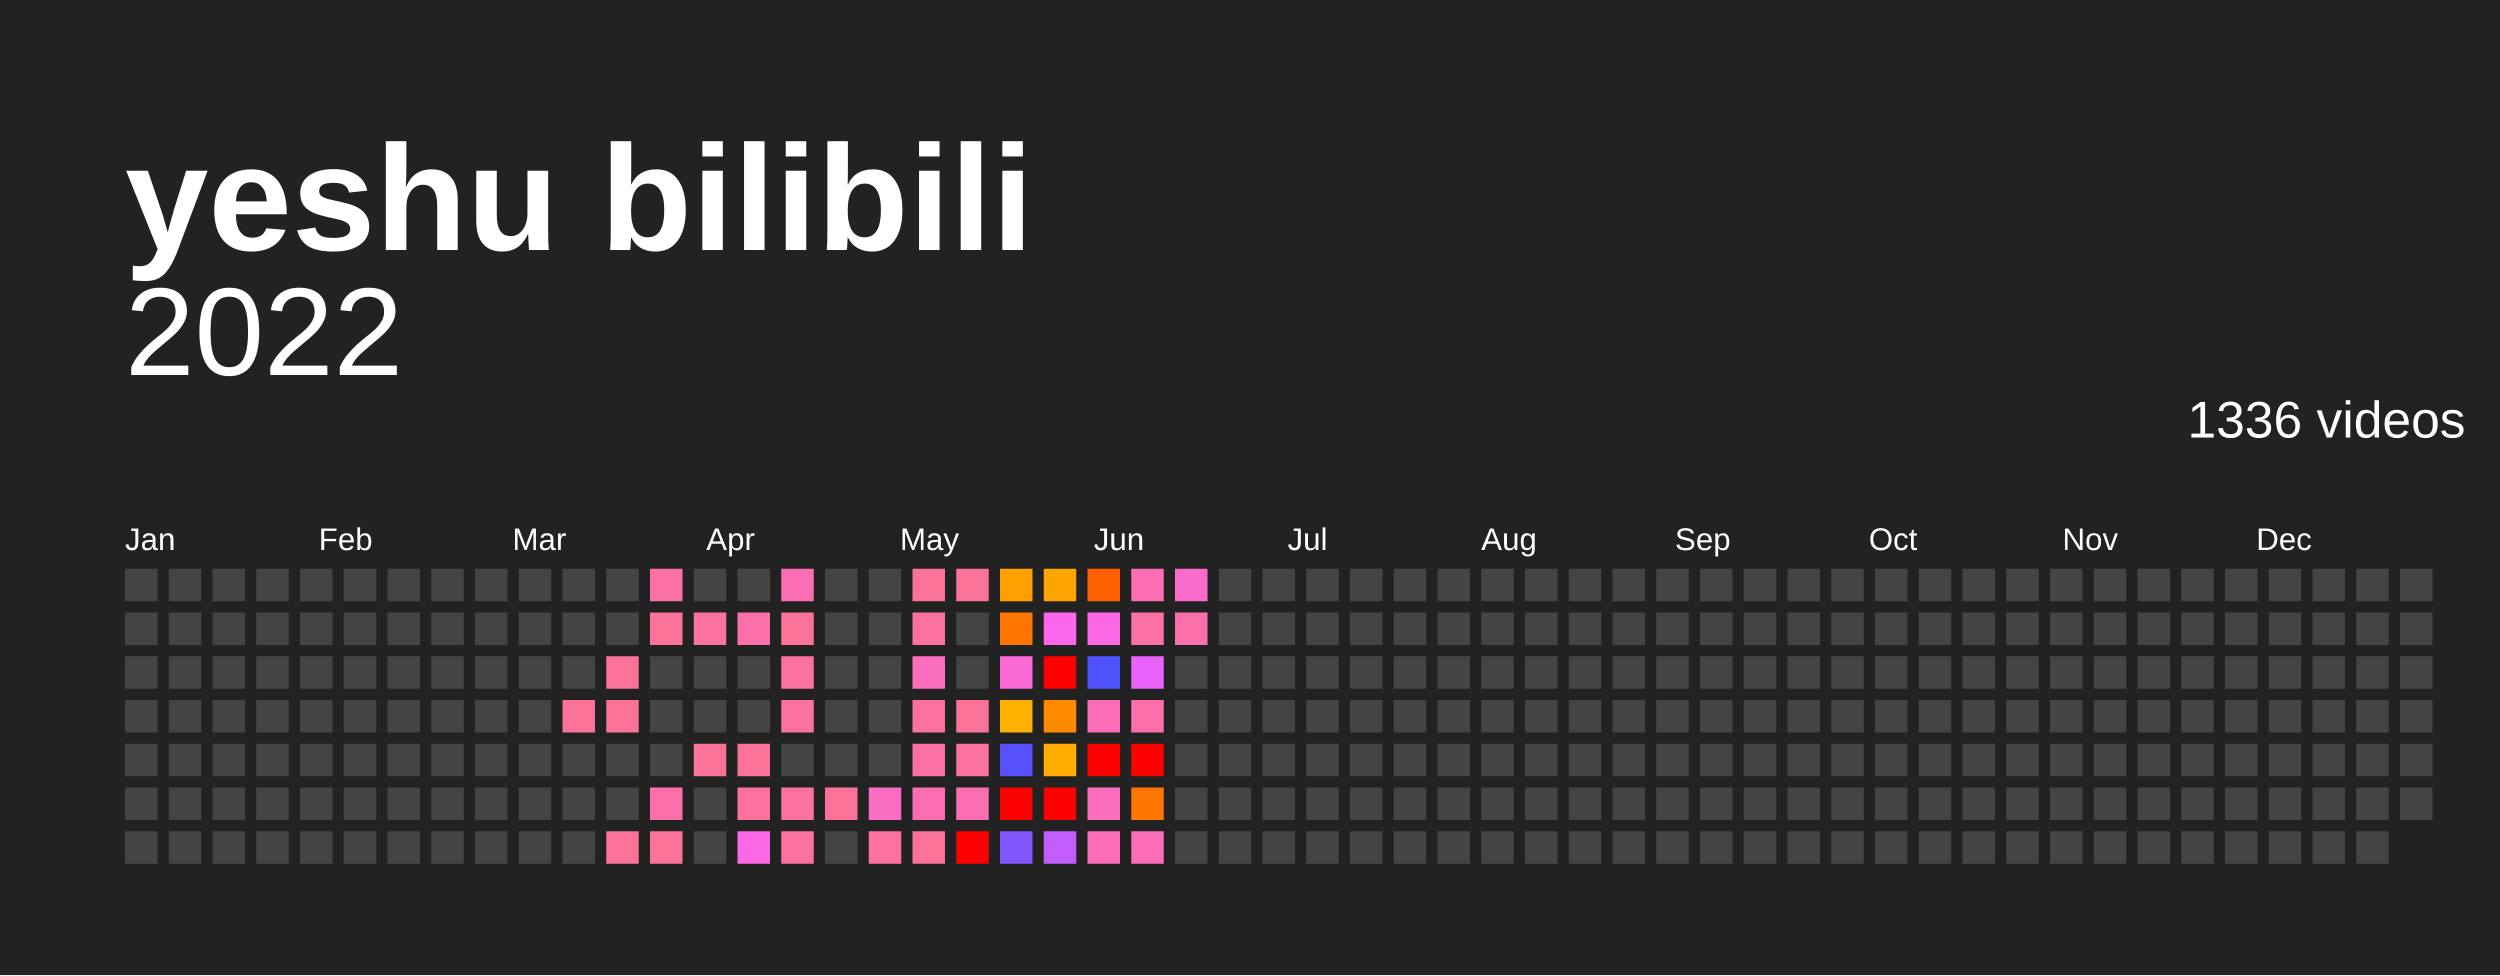
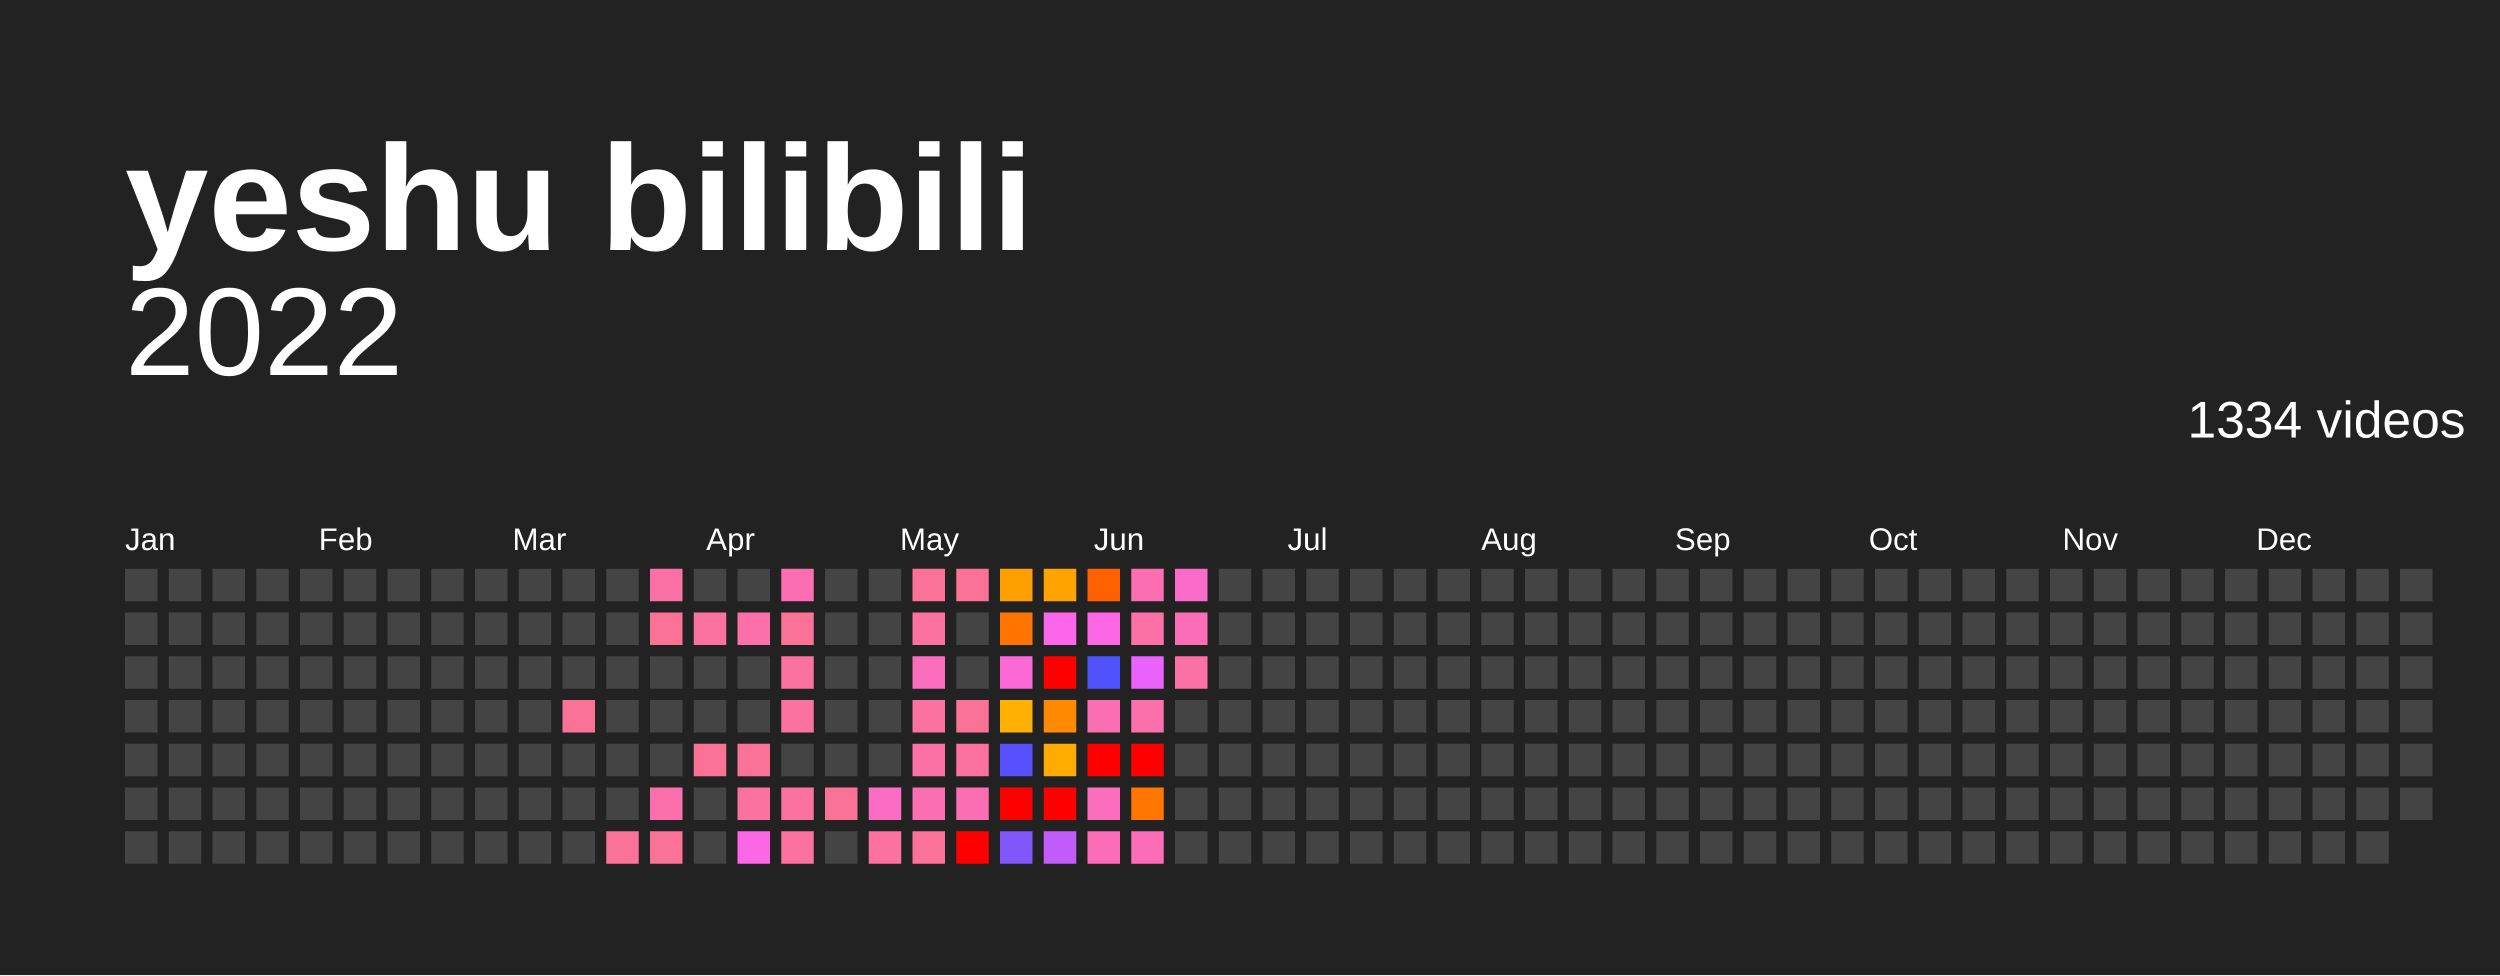
<svg xmlns="http://www.w3.org/2000/svg" baseProfile="full" height="78mm" version="1.1" viewBox="0,0,200,78" width="200mm">
  <defs />
  <rect fill="#222222" height="78" width="200" x="0" y="0" />
  <text fill="#FFFFFF" style="font-size:12px; font-family:Arial; font-weight:bold;" x="10" y="20">yeshu bilibili</text>
  <text alignment-baseline="hanging" fill="#FFFFFF" style="font-size:10.0px; font-family:Arial;" x="10" y="30">2022</text>
-   <text alignment-baseline="hanging" fill="#FFFFFF" style="font-size:4.125px; font-family:Arial;" x="175" y="35">1336 videos</text>
+   <text alignment-baseline="hanging" fill="#FFFFFF" style="font-size:4.125px; font-family:Arial;" x="175" y="35">1334 videos</text>
  <text fill="#FFFFFF" style="font-size:2.5px; font-family:Arial" x="10.0" y="44">Jan</text>
  <text fill="#FFFFFF" style="font-size:2.5px; font-family:Arial" x="25.5" y="44">Feb</text>
  <text fill="#FFFFFF" style="font-size:2.5px; font-family:Arial" x="41.0" y="44">Mar</text>
  <text fill="#FFFFFF" style="font-size:2.5px; font-family:Arial" x="56.5" y="44">Apr</text>
  <text fill="#FFFFFF" style="font-size:2.5px; font-family:Arial" x="72.0" y="44">May</text>
  <text fill="#FFFFFF" style="font-size:2.5px; font-family:Arial" x="87.5" y="44">Jun</text>
  <text fill="#FFFFFF" style="font-size:2.5px; font-family:Arial" x="103.0" y="44">Jul</text>
  <text fill="#FFFFFF" style="font-size:2.5px; font-family:Arial" x="118.5" y="44">Aug</text>
  <text fill="#FFFFFF" style="font-size:2.5px; font-family:Arial" x="134.0" y="44">Sep</text>
  <text fill="#FFFFFF" style="font-size:2.5px; font-family:Arial" x="149.5" y="44">Oct</text>
  <text fill="#FFFFFF" style="font-size:2.5px; font-family:Arial" x="165.0" y="44">Nov</text>
  <text fill="#FFFFFF" style="font-size:2.5px; font-family:Arial" x="180.5" y="44">Dec</text>
  <rect fill="#444444" height="2.6" width="2.6" x="10.0" y="45.5" />
  <rect fill="#444444" height="2.6" width="2.6" x="10.0" y="49.0" />
  <rect fill="#444444" height="2.6" width="2.6" x="10.0" y="52.5" />
  <rect fill="#444444" height="2.6" width="2.6" x="10.0" y="56.0" />
  <rect fill="#444444" height="2.6" width="2.6" x="10.0" y="59.5" />
  <rect fill="#444444" height="2.6" width="2.6" x="10.0" y="63.0" />
  <rect fill="#444444" height="2.6" width="2.6" x="10.0" y="66.5" />
  <rect fill="#444444" height="2.6" width="2.6" x="13.5" y="45.5" />
  <rect fill="#444444" height="2.6" width="2.6" x="13.5" y="49.0" />
  <rect fill="#444444" height="2.6" width="2.6" x="13.5" y="52.5" />
  <rect fill="#444444" height="2.6" width="2.6" x="13.5" y="56.0" />
  <rect fill="#444444" height="2.6" width="2.6" x="13.5" y="59.5" />
  <rect fill="#444444" height="2.6" width="2.6" x="13.5" y="63.0" />
  <rect fill="#444444" height="2.6" width="2.6" x="13.5" y="66.5" />
  <rect fill="#444444" height="2.6" width="2.6" x="17.0" y="45.5" />
  <rect fill="#444444" height="2.6" width="2.6" x="17.0" y="49.0" />
  <rect fill="#444444" height="2.6" width="2.6" x="17.0" y="52.5" />
  <rect fill="#444444" height="2.6" width="2.6" x="17.0" y="56.0" />
  <rect fill="#444444" height="2.6" width="2.6" x="17.0" y="59.5" />
  <rect fill="#444444" height="2.6" width="2.6" x="17.0" y="63.0" />
  <rect fill="#444444" height="2.6" width="2.6" x="17.0" y="66.5" />
  <rect fill="#444444" height="2.6" width="2.6" x="20.5" y="45.5" />
  <rect fill="#444444" height="2.6" width="2.6" x="20.5" y="49.0" />
  <rect fill="#444444" height="2.6" width="2.6" x="20.5" y="52.5" />
  <rect fill="#444444" height="2.6" width="2.6" x="20.5" y="56.0" />
  <rect fill="#444444" height="2.6" width="2.6" x="20.5" y="59.5" />
  <rect fill="#444444" height="2.6" width="2.6" x="20.5" y="63.0" />
  <rect fill="#444444" height="2.6" width="2.6" x="20.5" y="66.5" />
  <rect fill="#444444" height="2.6" width="2.6" x="24.0" y="45.5" />
  <rect fill="#444444" height="2.6" width="2.6" x="24.0" y="49.0" />
  <rect fill="#444444" height="2.6" width="2.6" x="24.0" y="52.5" />
  <rect fill="#444444" height="2.6" width="2.6" x="24.0" y="56.0" />
  <rect fill="#444444" height="2.6" width="2.6" x="24.0" y="59.5" />
  <rect fill="#444444" height="2.6" width="2.6" x="24.0" y="63.0" />
  <rect fill="#444444" height="2.6" width="2.6" x="24.0" y="66.5" />
  <rect fill="#444444" height="2.6" width="2.6" x="27.5" y="45.5" />
  <rect fill="#444444" height="2.6" width="2.6" x="27.5" y="49.0" />
  <rect fill="#444444" height="2.6" width="2.6" x="27.5" y="52.5" />
  <rect fill="#444444" height="2.6" width="2.6" x="27.5" y="56.0" />
  <rect fill="#444444" height="2.6" width="2.6" x="27.5" y="59.5" />
  <rect fill="#444444" height="2.6" width="2.6" x="27.5" y="63.0" />
  <rect fill="#444444" height="2.6" width="2.6" x="27.5" y="66.5" />
  <rect fill="#444444" height="2.6" width="2.6" x="31.0" y="45.5" />
  <rect fill="#444444" height="2.6" width="2.6" x="31.0" y="49.0" />
  <rect fill="#444444" height="2.6" width="2.6" x="31.0" y="52.5" />
  <rect fill="#444444" height="2.6" width="2.6" x="31.0" y="56.0" />
  <rect fill="#444444" height="2.6" width="2.6" x="31.0" y="59.5" />
  <rect fill="#444444" height="2.6" width="2.6" x="31.0" y="63.0" />
  <rect fill="#444444" height="2.6" width="2.6" x="31.0" y="66.5" />
  <rect fill="#444444" height="2.6" width="2.6" x="34.5" y="45.5" />
  <rect fill="#444444" height="2.6" width="2.6" x="34.5" y="49.0" />
  <rect fill="#444444" height="2.6" width="2.6" x="34.5" y="52.5" />
  <rect fill="#444444" height="2.6" width="2.6" x="34.5" y="56.0" />
  <rect fill="#444444" height="2.6" width="2.6" x="34.5" y="59.5" />
  <rect fill="#444444" height="2.6" width="2.6" x="34.5" y="63.0" />
  <rect fill="#444444" height="2.6" width="2.6" x="34.5" y="66.5" />
  <rect fill="#444444" height="2.6" width="2.6" x="38.0" y="45.5" />
  <rect fill="#444444" height="2.6" width="2.6" x="38.0" y="49.0" />
  <rect fill="#444444" height="2.6" width="2.6" x="38.0" y="52.5" />
  <rect fill="#444444" height="2.6" width="2.6" x="38.0" y="56.0" />
  <rect fill="#444444" height="2.6" width="2.6" x="38.0" y="59.5" />
  <rect fill="#444444" height="2.6" width="2.6" x="38.0" y="63.0" />
  <rect fill="#444444" height="2.6" width="2.6" x="38.0" y="66.5" />
  <rect fill="#444444" height="2.6" width="2.6" x="41.5" y="45.5" />
  <rect fill="#444444" height="2.6" width="2.6" x="41.5" y="49.0" />
  <rect fill="#444444" height="2.6" width="2.6" x="41.5" y="52.5" />
  <rect fill="#444444" height="2.6" width="2.6" x="41.5" y="56.0" />
  <rect fill="#444444" height="2.6" width="2.6" x="41.5" y="59.5" />
  <rect fill="#444444" height="2.6" width="2.6" x="41.5" y="63.0" />
  <rect fill="#444444" height="2.6" width="2.6" x="41.5" y="66.5" />
  <rect fill="#444444" height="2.6" width="2.6" x="45.0" y="45.5" />
  <rect fill="#444444" height="2.6" width="2.6" x="45.0" y="49.0" />
  <rect fill="#444444" height="2.6" width="2.6" x="45.0" y="52.5" />
  <rect fill="#fb7299" height="2.6" width="2.6" x="45.0" y="56.0" />
  <rect fill="#444444" height="2.6" width="2.6" x="45.0" y="59.5" />
  <rect fill="#444444" height="2.6" width="2.6" x="45.0" y="63.0" />
  <rect fill="#444444" height="2.6" width="2.6" x="45.0" y="66.5" />
  <rect fill="#444444" height="2.6" width="2.6" x="48.5" y="45.5" />
  <rect fill="#444444" height="2.6" width="2.6" x="48.5" y="49.0" />
-   <rect fill="#fb7299" height="2.6" width="2.6" x="48.5" y="52.5" />
-   <rect fill="#fb7299" height="2.6" width="2.6" x="48.5" y="56.0" />
+   <rect fill="#444444" height="2.6" width="2.6" x="48.5" y="52.5" />
+   <rect fill="#444444" height="2.6" width="2.6" x="48.5" y="56.0" />
  <rect fill="#444444" height="2.6" width="2.6" x="48.5" y="59.5" />
  <rect fill="#444444" height="2.6" width="2.6" x="48.5" y="63.0" />
  <rect fill="#fb7299" height="2.6" width="2.6" x="48.5" y="66.5" />
  <rect fill="#fb70a5" height="2.6" width="2.6" x="52.0" y="45.5" />
  <rect fill="#fb7299" height="2.6" width="2.6" x="52.0" y="49.0" />
  <rect fill="#444444" height="2.6" width="2.6" x="52.0" y="52.5" />
  <rect fill="#444444" height="2.6" width="2.6" x="52.0" y="56.0" />
  <rect fill="#444444" height="2.6" width="2.6" x="52.0" y="59.5" />
  <rect fill="#fb6fab" height="2.6" width="2.6" x="52.0" y="63.0" />
  <rect fill="#fb7299" height="2.6" width="2.6" x="52.0" y="66.5" />
  <rect fill="#444444" height="2.6" width="2.6" x="55.5" y="45.5" />
  <rect fill="#fb719f" height="2.6" width="2.6" x="55.5" y="49.0" />
  <rect fill="#444444" height="2.6" width="2.6" x="55.5" y="52.5" />
  <rect fill="#444444" height="2.6" width="2.6" x="55.5" y="56.0" />
  <rect fill="#fb7299" height="2.6" width="2.6" x="55.5" y="59.5" />
  <rect fill="#444444" height="2.6" width="2.6" x="55.5" y="63.0" />
  <rect fill="#444444" height="2.6" width="2.6" x="55.5" y="66.5" />
  <rect fill="#444444" height="2.6" width="2.6" x="59.0" y="45.5" />
  <rect fill="#fb6fab" height="2.6" width="2.6" x="59.0" y="49.0" />
  <rect fill="#444444" height="2.6" width="2.6" x="59.0" y="52.5" />
  <rect fill="#444444" height="2.6" width="2.6" x="59.0" y="56.0" />
  <rect fill="#fb7299" height="2.6" width="2.6" x="59.0" y="59.5" />
  <rect fill="#fb719f" height="2.6" width="2.6" x="59.0" y="63.0" />
  <rect fill="#fb67e4" height="2.6" width="2.6" x="59.0" y="66.5" />
  <rect fill="#fb6eb1" height="2.6" width="2.6" x="62.5" y="45.5" />
  <rect fill="#fb7299" height="2.6" width="2.6" x="62.5" y="49.0" />
  <rect fill="#fb719f" height="2.6" width="2.6" x="62.5" y="52.5" />
  <rect fill="#fb719f" height="2.6" width="2.6" x="62.5" y="56.0" />
  <rect fill="#444444" height="2.6" width="2.6" x="62.5" y="59.5" />
  <rect fill="#fb719f" height="2.6" width="2.6" x="62.5" y="63.0" />
  <rect fill="#fb719f" height="2.6" width="2.6" x="62.5" y="66.5" />
  <rect fill="#444444" height="2.6" width="2.6" x="66.0" y="45.5" />
  <rect fill="#444444" height="2.6" width="2.6" x="66.0" y="49.0" />
  <rect fill="#444444" height="2.6" width="2.6" x="66.0" y="52.5" />
  <rect fill="#444444" height="2.6" width="2.6" x="66.0" y="56.0" />
  <rect fill="#444444" height="2.6" width="2.6" x="66.0" y="59.5" />
  <rect fill="#fb7299" height="2.6" width="2.6" x="66.0" y="63.0" />
  <rect fill="#444444" height="2.6" width="2.6" x="66.0" y="66.5" />
  <rect fill="#444444" height="2.6" width="2.6" x="69.5" y="45.5" />
  <rect fill="#444444" height="2.6" width="2.6" x="69.5" y="49.0" />
  <rect fill="#444444" height="2.6" width="2.6" x="69.5" y="52.5" />
  <rect fill="#444444" height="2.6" width="2.6" x="69.5" y="56.0" />
  <rect fill="#444444" height="2.6" width="2.6" x="69.5" y="59.5" />
  <rect fill="#fb6cc3" height="2.6" width="2.6" x="69.5" y="63.0" />
  <rect fill="#fb719f" height="2.6" width="2.6" x="69.5" y="66.5" />
  <rect fill="#fb7299" height="2.6" width="2.6" x="73.0" y="45.5" />
  <rect fill="#fb719f" height="2.6" width="2.6" x="73.0" y="49.0" />
  <rect fill="#fb6dbd" height="2.6" width="2.6" x="73.0" y="52.5" />
  <rect fill="#fb719f" height="2.6" width="2.6" x="73.0" y="56.0" />
  <rect fill="#fb70a5" height="2.6" width="2.6" x="73.0" y="59.5" />
  <rect fill="#fb6eb1" height="2.6" width="2.6" x="73.0" y="63.0" />
  <rect fill="#fb7299" height="2.6" width="2.6" x="73.0" y="66.5" />
  <rect fill="#fb7299" height="2.6" width="2.6" x="76.5" y="45.5" />
  <rect fill="#444444" height="2.6" width="2.6" x="76.5" y="49.0" />
  <rect fill="#444444" height="2.6" width="2.6" x="76.5" y="52.5" />
  <rect fill="#fb7299" height="2.6" width="2.6" x="76.5" y="56.0" />
  <rect fill="#fb719f" height="2.6" width="2.6" x="76.5" y="59.5" />
  <rect fill="#fb6eb1" height="2.6" width="2.6" x="76.5" y="63.0" />
  <rect fill="red" height="2.6" width="2.6" x="76.5" y="66.5" />
  <rect fill="#ff9f00" height="2.6" width="2.6" x="80.0" y="45.5" />
  <rect fill="#ff7500" height="2.6" width="2.6" x="80.0" y="49.0" />
  <rect fill="#fb69d7" height="2.6" width="2.6" x="80.0" y="52.5" />
  <rect fill="#ffb000" height="2.6" width="2.6" x="80.0" y="56.0" />
  <rect fill="#5651fc" height="2.6" width="2.6" x="80.0" y="59.5" />
  <rect fill="red" height="2.6" width="2.6" x="80.0" y="63.0" />
  <rect fill="#8156fb" height="2.6" width="2.6" x="80.0" y="66.5" />
  <rect fill="#ffa300" height="2.6" width="2.6" x="83.5" y="45.5" />
  <rect fill="#fb66eb" height="2.6" width="2.6" x="83.5" y="49.0" />
  <rect fill="red" height="2.6" width="2.6" x="83.5" y="52.5" />
  <rect fill="#ff8a00" height="2.6" width="2.6" x="83.5" y="56.0" />
  <rect fill="#ffab00" height="2.6" width="2.6" x="83.5" y="59.5" />
  <rect fill="red" height="2.6" width="2.6" x="83.5" y="63.0" />
  <rect fill="#c25dfb" height="2.6" width="2.6" x="83.5" y="66.5" />
  <rect fill="#ff6000" height="2.6" width="2.6" x="87.0" y="45.5" />
  <rect fill="#fb67e4" height="2.6" width="2.6" x="87.0" y="49.0" />
  <rect fill="#5053fc" height="2.6" width="2.6" x="87.0" y="52.5" />
-   <rect fill="#fb6db7" height="2.6" width="2.6" x="87.0" y="56.0" />
+   <rect fill="#fb6eb1" height="2.6" width="2.6" x="87.0" y="56.0" />
  <rect fill="red" height="2.6" width="2.6" x="87.0" y="59.5" />
  <rect fill="#fb6dbd" height="2.6" width="2.6" x="87.0" y="63.0" />
  <rect fill="#fb6db7" height="2.6" width="2.6" x="87.0" y="66.5" />
  <rect fill="#fb6eb1" height="2.6" width="2.6" x="90.5" y="45.5" />
  <rect fill="#fb70a5" height="2.6" width="2.6" x="90.5" y="49.0" />
  <rect fill="#e862fb" height="2.6" width="2.6" x="90.5" y="52.5" />
  <rect fill="#fb6fab" height="2.6" width="2.6" x="90.5" y="56.0" />
  <rect fill="red" height="2.6" width="2.6" x="90.5" y="59.5" />
  <rect fill="#ff7700" height="2.6" width="2.6" x="90.5" y="63.0" />
  <rect fill="#fb6db7" height="2.6" width="2.6" x="90.5" y="66.5" />
  <rect fill="#fb6bca" height="2.6" width="2.6" x="94.0" y="45.5" />
-   <rect fill="#fb6fab" height="2.6" width="2.6" x="94.0" y="49.0" />
-   <rect fill="#444444" height="2.6" width="2.6" x="94.0" y="52.5" />
+   <rect fill="#fb6db7" height="2.6" width="2.6" x="94.0" y="49.0" />
+   <rect fill="#fb70a5" height="2.6" width="2.6" x="94.0" y="52.5" />
  <rect fill="#444444" height="2.6" width="2.6" x="94.0" y="56.0" />
  <rect fill="#444444" height="2.6" width="2.6" x="94.0" y="59.5" />
  <rect fill="#444444" height="2.6" width="2.6" x="94.0" y="63.0" />
  <rect fill="#444444" height="2.6" width="2.6" x="94.0" y="66.5" />
  <rect fill="#444444" height="2.6" width="2.6" x="97.5" y="45.5" />
  <rect fill="#444444" height="2.6" width="2.6" x="97.5" y="49.0" />
  <rect fill="#444444" height="2.6" width="2.6" x="97.5" y="52.5" />
  <rect fill="#444444" height="2.6" width="2.6" x="97.5" y="56.0" />
  <rect fill="#444444" height="2.6" width="2.6" x="97.5" y="59.5" />
  <rect fill="#444444" height="2.6" width="2.6" x="97.5" y="63.0" />
  <rect fill="#444444" height="2.6" width="2.6" x="97.5" y="66.5" />
  <rect fill="#444444" height="2.6" width="2.6" x="101.0" y="45.5" />
  <rect fill="#444444" height="2.6" width="2.6" x="101.0" y="49.0" />
  <rect fill="#444444" height="2.6" width="2.6" x="101.0" y="52.5" />
  <rect fill="#444444" height="2.6" width="2.6" x="101.0" y="56.0" />
  <rect fill="#444444" height="2.6" width="2.6" x="101.0" y="59.5" />
  <rect fill="#444444" height="2.6" width="2.6" x="101.0" y="63.0" />
  <rect fill="#444444" height="2.6" width="2.6" x="101.0" y="66.5" />
  <rect fill="#444444" height="2.6" width="2.6" x="104.5" y="45.5" />
  <rect fill="#444444" height="2.6" width="2.6" x="104.5" y="49.0" />
  <rect fill="#444444" height="2.6" width="2.6" x="104.5" y="52.5" />
  <rect fill="#444444" height="2.6" width="2.6" x="104.5" y="56.0" />
  <rect fill="#444444" height="2.6" width="2.6" x="104.5" y="59.5" />
  <rect fill="#444444" height="2.6" width="2.6" x="104.5" y="63.0" />
  <rect fill="#444444" height="2.6" width="2.6" x="104.5" y="66.5" />
  <rect fill="#444444" height="2.6" width="2.6" x="108.0" y="45.5" />
  <rect fill="#444444" height="2.6" width="2.6" x="108.0" y="49.0" />
  <rect fill="#444444" height="2.6" width="2.6" x="108.0" y="52.5" />
  <rect fill="#444444" height="2.6" width="2.6" x="108.0" y="56.0" />
  <rect fill="#444444" height="2.6" width="2.6" x="108.0" y="59.5" />
  <rect fill="#444444" height="2.6" width="2.6" x="108.0" y="63.0" />
  <rect fill="#444444" height="2.6" width="2.6" x="108.0" y="66.5" />
  <rect fill="#444444" height="2.6" width="2.6" x="111.5" y="45.5" />
  <rect fill="#444444" height="2.6" width="2.6" x="111.5" y="49.0" />
  <rect fill="#444444" height="2.6" width="2.6" x="111.5" y="52.5" />
  <rect fill="#444444" height="2.6" width="2.6" x="111.5" y="56.0" />
  <rect fill="#444444" height="2.6" width="2.6" x="111.5" y="59.5" />
  <rect fill="#444444" height="2.6" width="2.6" x="111.5" y="63.0" />
  <rect fill="#444444" height="2.6" width="2.6" x="111.5" y="66.5" />
  <rect fill="#444444" height="2.6" width="2.6" x="115.0" y="45.5" />
  <rect fill="#444444" height="2.6" width="2.6" x="115.0" y="49.0" />
  <rect fill="#444444" height="2.6" width="2.6" x="115.0" y="52.5" />
  <rect fill="#444444" height="2.6" width="2.6" x="115.0" y="56.0" />
  <rect fill="#444444" height="2.6" width="2.6" x="115.0" y="59.5" />
  <rect fill="#444444" height="2.6" width="2.6" x="115.0" y="63.0" />
  <rect fill="#444444" height="2.6" width="2.6" x="115.0" y="66.5" />
  <rect fill="#444444" height="2.6" width="2.6" x="118.5" y="45.5" />
  <rect fill="#444444" height="2.6" width="2.6" x="118.5" y="49.0" />
  <rect fill="#444444" height="2.6" width="2.6" x="118.5" y="52.5" />
  <rect fill="#444444" height="2.6" width="2.6" x="118.5" y="56.0" />
  <rect fill="#444444" height="2.6" width="2.6" x="118.5" y="59.5" />
  <rect fill="#444444" height="2.6" width="2.6" x="118.5" y="63.0" />
  <rect fill="#444444" height="2.6" width="2.6" x="118.5" y="66.5" />
  <rect fill="#444444" height="2.6" width="2.6" x="122.0" y="45.5" />
  <rect fill="#444444" height="2.6" width="2.6" x="122.0" y="49.0" />
  <rect fill="#444444" height="2.6" width="2.6" x="122.0" y="52.5" />
  <rect fill="#444444" height="2.6" width="2.6" x="122.0" y="56.0" />
  <rect fill="#444444" height="2.6" width="2.6" x="122.0" y="59.5" />
  <rect fill="#444444" height="2.6" width="2.6" x="122.0" y="63.0" />
  <rect fill="#444444" height="2.6" width="2.6" x="122.0" y="66.5" />
  <rect fill="#444444" height="2.6" width="2.6" x="125.5" y="45.5" />
  <rect fill="#444444" height="2.6" width="2.6" x="125.5" y="49.0" />
  <rect fill="#444444" height="2.6" width="2.6" x="125.5" y="52.5" />
  <rect fill="#444444" height="2.6" width="2.6" x="125.5" y="56.0" />
  <rect fill="#444444" height="2.6" width="2.6" x="125.5" y="59.5" />
  <rect fill="#444444" height="2.6" width="2.6" x="125.5" y="63.0" />
  <rect fill="#444444" height="2.6" width="2.6" x="125.5" y="66.5" />
  <rect fill="#444444" height="2.6" width="2.6" x="129.0" y="45.5" />
  <rect fill="#444444" height="2.6" width="2.6" x="129.0" y="49.0" />
  <rect fill="#444444" height="2.6" width="2.6" x="129.0" y="52.5" />
  <rect fill="#444444" height="2.6" width="2.6" x="129.0" y="56.0" />
  <rect fill="#444444" height="2.6" width="2.6" x="129.0" y="59.5" />
  <rect fill="#444444" height="2.6" width="2.6" x="129.0" y="63.0" />
  <rect fill="#444444" height="2.6" width="2.6" x="129.0" y="66.5" />
  <rect fill="#444444" height="2.6" width="2.6" x="132.5" y="45.5" />
  <rect fill="#444444" height="2.6" width="2.6" x="132.5" y="49.0" />
  <rect fill="#444444" height="2.6" width="2.6" x="132.5" y="52.5" />
  <rect fill="#444444" height="2.6" width="2.6" x="132.5" y="56.0" />
  <rect fill="#444444" height="2.6" width="2.6" x="132.5" y="59.5" />
  <rect fill="#444444" height="2.6" width="2.6" x="132.5" y="63.0" />
  <rect fill="#444444" height="2.6" width="2.6" x="132.5" y="66.5" />
  <rect fill="#444444" height="2.6" width="2.6" x="136.0" y="45.5" />
  <rect fill="#444444" height="2.6" width="2.6" x="136.0" y="49.0" />
  <rect fill="#444444" height="2.6" width="2.6" x="136.0" y="52.5" />
  <rect fill="#444444" height="2.6" width="2.6" x="136.0" y="56.0" />
  <rect fill="#444444" height="2.6" width="2.6" x="136.0" y="59.5" />
  <rect fill="#444444" height="2.6" width="2.6" x="136.0" y="63.0" />
  <rect fill="#444444" height="2.6" width="2.6" x="136.0" y="66.5" />
  <rect fill="#444444" height="2.6" width="2.6" x="139.5" y="45.5" />
  <rect fill="#444444" height="2.6" width="2.6" x="139.5" y="49.0" />
  <rect fill="#444444" height="2.6" width="2.6" x="139.5" y="52.5" />
  <rect fill="#444444" height="2.6" width="2.6" x="139.5" y="56.0" />
  <rect fill="#444444" height="2.6" width="2.6" x="139.5" y="59.5" />
  <rect fill="#444444" height="2.6" width="2.6" x="139.5" y="63.0" />
  <rect fill="#444444" height="2.6" width="2.6" x="139.5" y="66.5" />
  <rect fill="#444444" height="2.6" width="2.6" x="143.0" y="45.5" />
  <rect fill="#444444" height="2.6" width="2.6" x="143.0" y="49.0" />
  <rect fill="#444444" height="2.6" width="2.6" x="143.0" y="52.5" />
  <rect fill="#444444" height="2.6" width="2.6" x="143.0" y="56.0" />
  <rect fill="#444444" height="2.6" width="2.6" x="143.0" y="59.5" />
  <rect fill="#444444" height="2.6" width="2.6" x="143.0" y="63.0" />
  <rect fill="#444444" height="2.6" width="2.6" x="143.0" y="66.5" />
  <rect fill="#444444" height="2.6" width="2.6" x="146.5" y="45.5" />
  <rect fill="#444444" height="2.6" width="2.6" x="146.5" y="49.0" />
  <rect fill="#444444" height="2.6" width="2.6" x="146.5" y="52.5" />
  <rect fill="#444444" height="2.6" width="2.6" x="146.5" y="56.0" />
  <rect fill="#444444" height="2.6" width="2.6" x="146.5" y="59.5" />
  <rect fill="#444444" height="2.6" width="2.6" x="146.5" y="63.0" />
  <rect fill="#444444" height="2.6" width="2.6" x="146.5" y="66.5" />
  <rect fill="#444444" height="2.6" width="2.6" x="150.0" y="45.5" />
  <rect fill="#444444" height="2.6" width="2.6" x="150.0" y="49.0" />
  <rect fill="#444444" height="2.6" width="2.6" x="150.0" y="52.5" />
  <rect fill="#444444" height="2.6" width="2.6" x="150.0" y="56.0" />
  <rect fill="#444444" height="2.6" width="2.6" x="150.0" y="59.5" />
  <rect fill="#444444" height="2.6" width="2.6" x="150.0" y="63.0" />
  <rect fill="#444444" height="2.6" width="2.6" x="150.0" y="66.5" />
  <rect fill="#444444" height="2.6" width="2.6" x="153.5" y="45.5" />
  <rect fill="#444444" height="2.6" width="2.6" x="153.5" y="49.0" />
  <rect fill="#444444" height="2.6" width="2.6" x="153.5" y="52.5" />
  <rect fill="#444444" height="2.6" width="2.6" x="153.5" y="56.0" />
  <rect fill="#444444" height="2.6" width="2.6" x="153.5" y="59.5" />
  <rect fill="#444444" height="2.6" width="2.6" x="153.5" y="63.0" />
  <rect fill="#444444" height="2.6" width="2.6" x="153.5" y="66.5" />
  <rect fill="#444444" height="2.6" width="2.6" x="157.0" y="45.5" />
  <rect fill="#444444" height="2.6" width="2.6" x="157.0" y="49.0" />
  <rect fill="#444444" height="2.6" width="2.6" x="157.0" y="52.5" />
  <rect fill="#444444" height="2.6" width="2.6" x="157.0" y="56.0" />
  <rect fill="#444444" height="2.6" width="2.6" x="157.0" y="59.5" />
  <rect fill="#444444" height="2.6" width="2.6" x="157.0" y="63.0" />
  <rect fill="#444444" height="2.6" width="2.6" x="157.0" y="66.5" />
  <rect fill="#444444" height="2.6" width="2.6" x="160.5" y="45.5" />
  <rect fill="#444444" height="2.6" width="2.6" x="160.5" y="49.0" />
  <rect fill="#444444" height="2.6" width="2.6" x="160.5" y="52.5" />
  <rect fill="#444444" height="2.6" width="2.6" x="160.5" y="56.0" />
  <rect fill="#444444" height="2.6" width="2.6" x="160.5" y="59.5" />
  <rect fill="#444444" height="2.6" width="2.6" x="160.5" y="63.0" />
  <rect fill="#444444" height="2.6" width="2.6" x="160.5" y="66.5" />
  <rect fill="#444444" height="2.6" width="2.6" x="164.0" y="45.5" />
  <rect fill="#444444" height="2.6" width="2.6" x="164.0" y="49.0" />
  <rect fill="#444444" height="2.6" width="2.6" x="164.0" y="52.5" />
  <rect fill="#444444" height="2.6" width="2.6" x="164.0" y="56.0" />
  <rect fill="#444444" height="2.6" width="2.6" x="164.0" y="59.5" />
  <rect fill="#444444" height="2.6" width="2.6" x="164.0" y="63.0" />
  <rect fill="#444444" height="2.6" width="2.6" x="164.0" y="66.5" />
  <rect fill="#444444" height="2.6" width="2.6" x="167.5" y="45.5" />
  <rect fill="#444444" height="2.6" width="2.6" x="167.5" y="49.0" />
  <rect fill="#444444" height="2.6" width="2.6" x="167.5" y="52.5" />
  <rect fill="#444444" height="2.6" width="2.6" x="167.5" y="56.0" />
  <rect fill="#444444" height="2.6" width="2.6" x="167.5" y="59.5" />
  <rect fill="#444444" height="2.6" width="2.6" x="167.5" y="63.0" />
  <rect fill="#444444" height="2.6" width="2.6" x="167.5" y="66.5" />
  <rect fill="#444444" height="2.6" width="2.6" x="171.0" y="45.5" />
  <rect fill="#444444" height="2.6" width="2.6" x="171.0" y="49.0" />
  <rect fill="#444444" height="2.6" width="2.6" x="171.0" y="52.5" />
  <rect fill="#444444" height="2.6" width="2.6" x="171.0" y="56.0" />
  <rect fill="#444444" height="2.6" width="2.6" x="171.0" y="59.5" />
  <rect fill="#444444" height="2.6" width="2.6" x="171.0" y="63.0" />
  <rect fill="#444444" height="2.6" width="2.6" x="171.0" y="66.5" />
  <rect fill="#444444" height="2.6" width="2.6" x="174.5" y="45.5" />
  <rect fill="#444444" height="2.6" width="2.6" x="174.5" y="49.0" />
  <rect fill="#444444" height="2.6" width="2.6" x="174.5" y="52.5" />
  <rect fill="#444444" height="2.6" width="2.6" x="174.5" y="56.0" />
  <rect fill="#444444" height="2.6" width="2.6" x="174.5" y="59.5" />
  <rect fill="#444444" height="2.6" width="2.6" x="174.5" y="63.0" />
  <rect fill="#444444" height="2.6" width="2.6" x="174.5" y="66.5" />
  <rect fill="#444444" height="2.6" width="2.6" x="178.0" y="45.5" />
  <rect fill="#444444" height="2.6" width="2.6" x="178.0" y="49.0" />
  <rect fill="#444444" height="2.6" width="2.6" x="178.0" y="52.5" />
  <rect fill="#444444" height="2.6" width="2.6" x="178.0" y="56.0" />
  <rect fill="#444444" height="2.6" width="2.6" x="178.0" y="59.5" />
  <rect fill="#444444" height="2.6" width="2.6" x="178.0" y="63.0" />
  <rect fill="#444444" height="2.6" width="2.6" x="178.0" y="66.5" />
  <rect fill="#444444" height="2.6" width="2.6" x="181.5" y="45.5" />
  <rect fill="#444444" height="2.6" width="2.6" x="181.5" y="49.0" />
  <rect fill="#444444" height="2.6" width="2.6" x="181.5" y="52.5" />
  <rect fill="#444444" height="2.6" width="2.6" x="181.5" y="56.0" />
  <rect fill="#444444" height="2.6" width="2.6" x="181.5" y="59.5" />
  <rect fill="#444444" height="2.6" width="2.6" x="181.5" y="63.0" />
  <rect fill="#444444" height="2.6" width="2.6" x="181.5" y="66.5" />
  <rect fill="#444444" height="2.6" width="2.6" x="185.0" y="45.5" />
  <rect fill="#444444" height="2.6" width="2.6" x="185.0" y="49.0" />
  <rect fill="#444444" height="2.6" width="2.6" x="185.0" y="52.5" />
  <rect fill="#444444" height="2.6" width="2.6" x="185.0" y="56.0" />
  <rect fill="#444444" height="2.6" width="2.6" x="185.0" y="59.5" />
  <rect fill="#444444" height="2.6" width="2.6" x="185.0" y="63.0" />
  <rect fill="#444444" height="2.6" width="2.6" x="185.0" y="66.5" />
  <rect fill="#444444" height="2.6" width="2.6" x="188.5" y="45.5" />
  <rect fill="#444444" height="2.6" width="2.6" x="188.5" y="49.0" />
  <rect fill="#444444" height="2.6" width="2.6" x="188.5" y="52.5" />
  <rect fill="#444444" height="2.6" width="2.6" x="188.5" y="56.0" />
  <rect fill="#444444" height="2.6" width="2.6" x="188.5" y="59.5" />
  <rect fill="#444444" height="2.6" width="2.6" x="188.5" y="63.0" />
  <rect fill="#444444" height="2.6" width="2.6" x="188.5" y="66.5" />
  <rect fill="#444444" height="2.6" width="2.6" x="192.0" y="45.5" />
  <rect fill="#444444" height="2.6" width="2.6" x="192.0" y="49.0" />
  <rect fill="#444444" height="2.6" width="2.6" x="192.0" y="52.5" />
  <rect fill="#444444" height="2.6" width="2.6" x="192.0" y="56.0" />
  <rect fill="#444444" height="2.6" width="2.6" x="192.0" y="59.5" />
  <rect fill="#444444" height="2.6" width="2.6" x="192.0" y="63.0" />
</svg>
